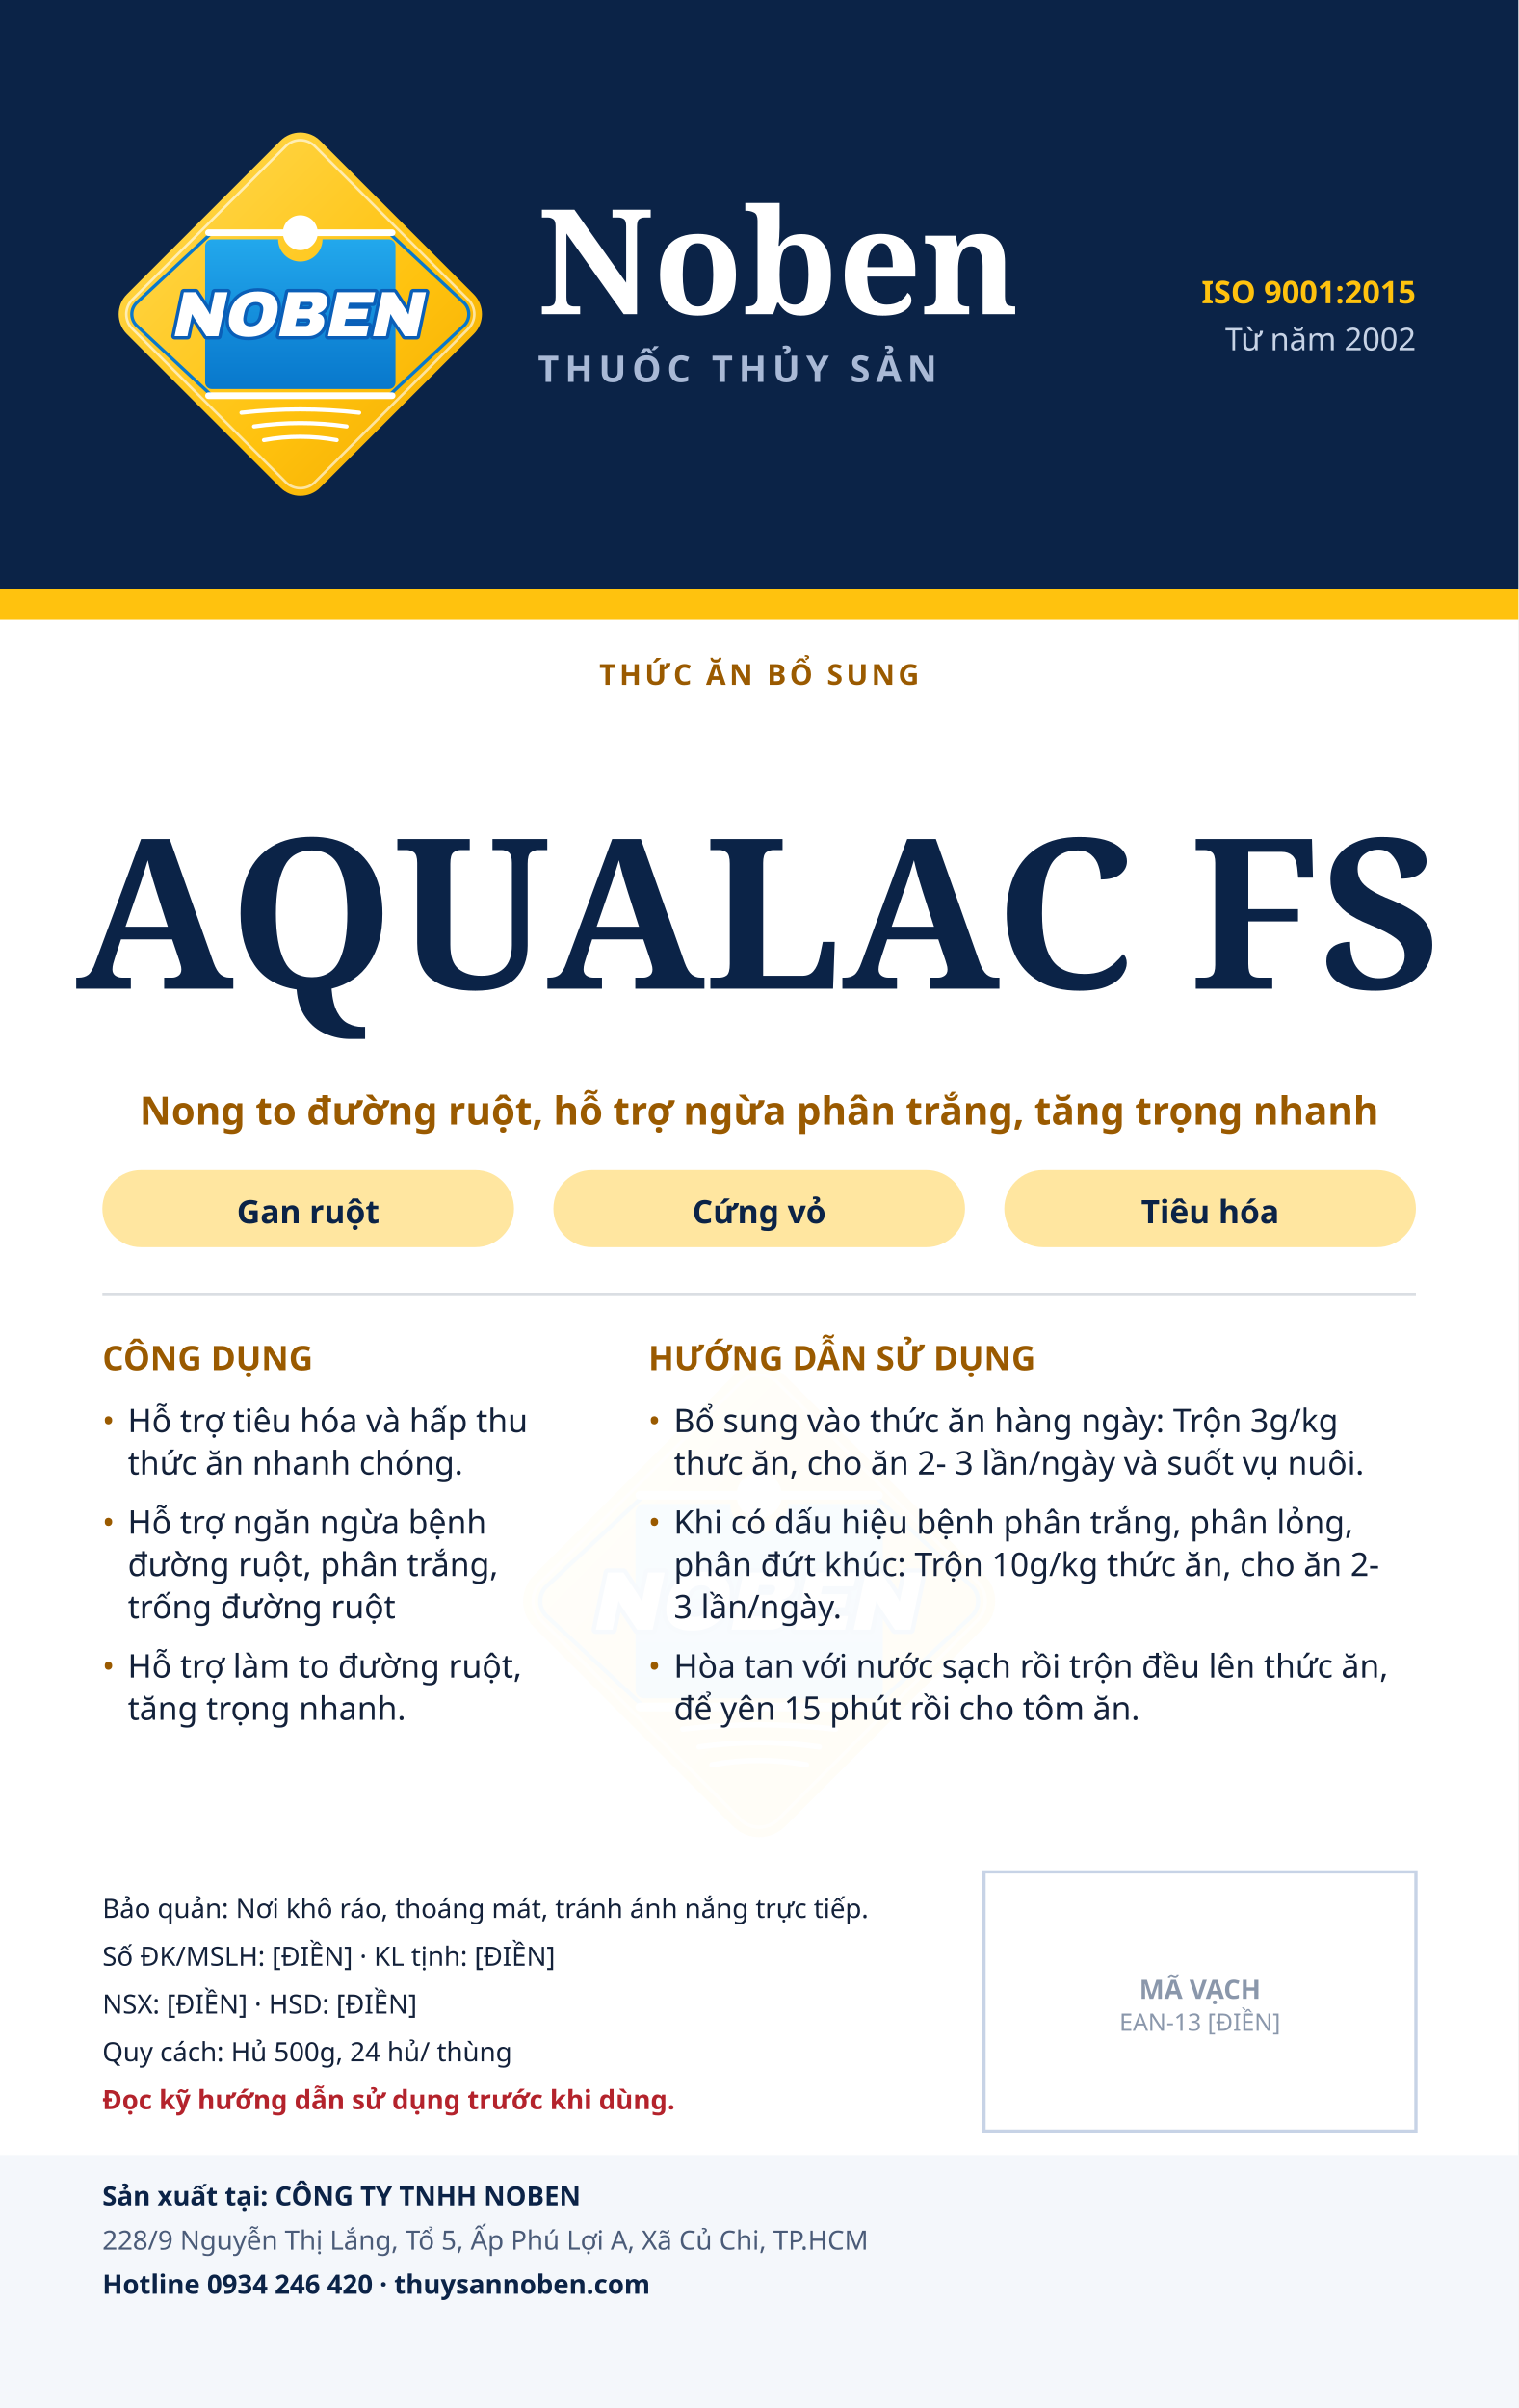
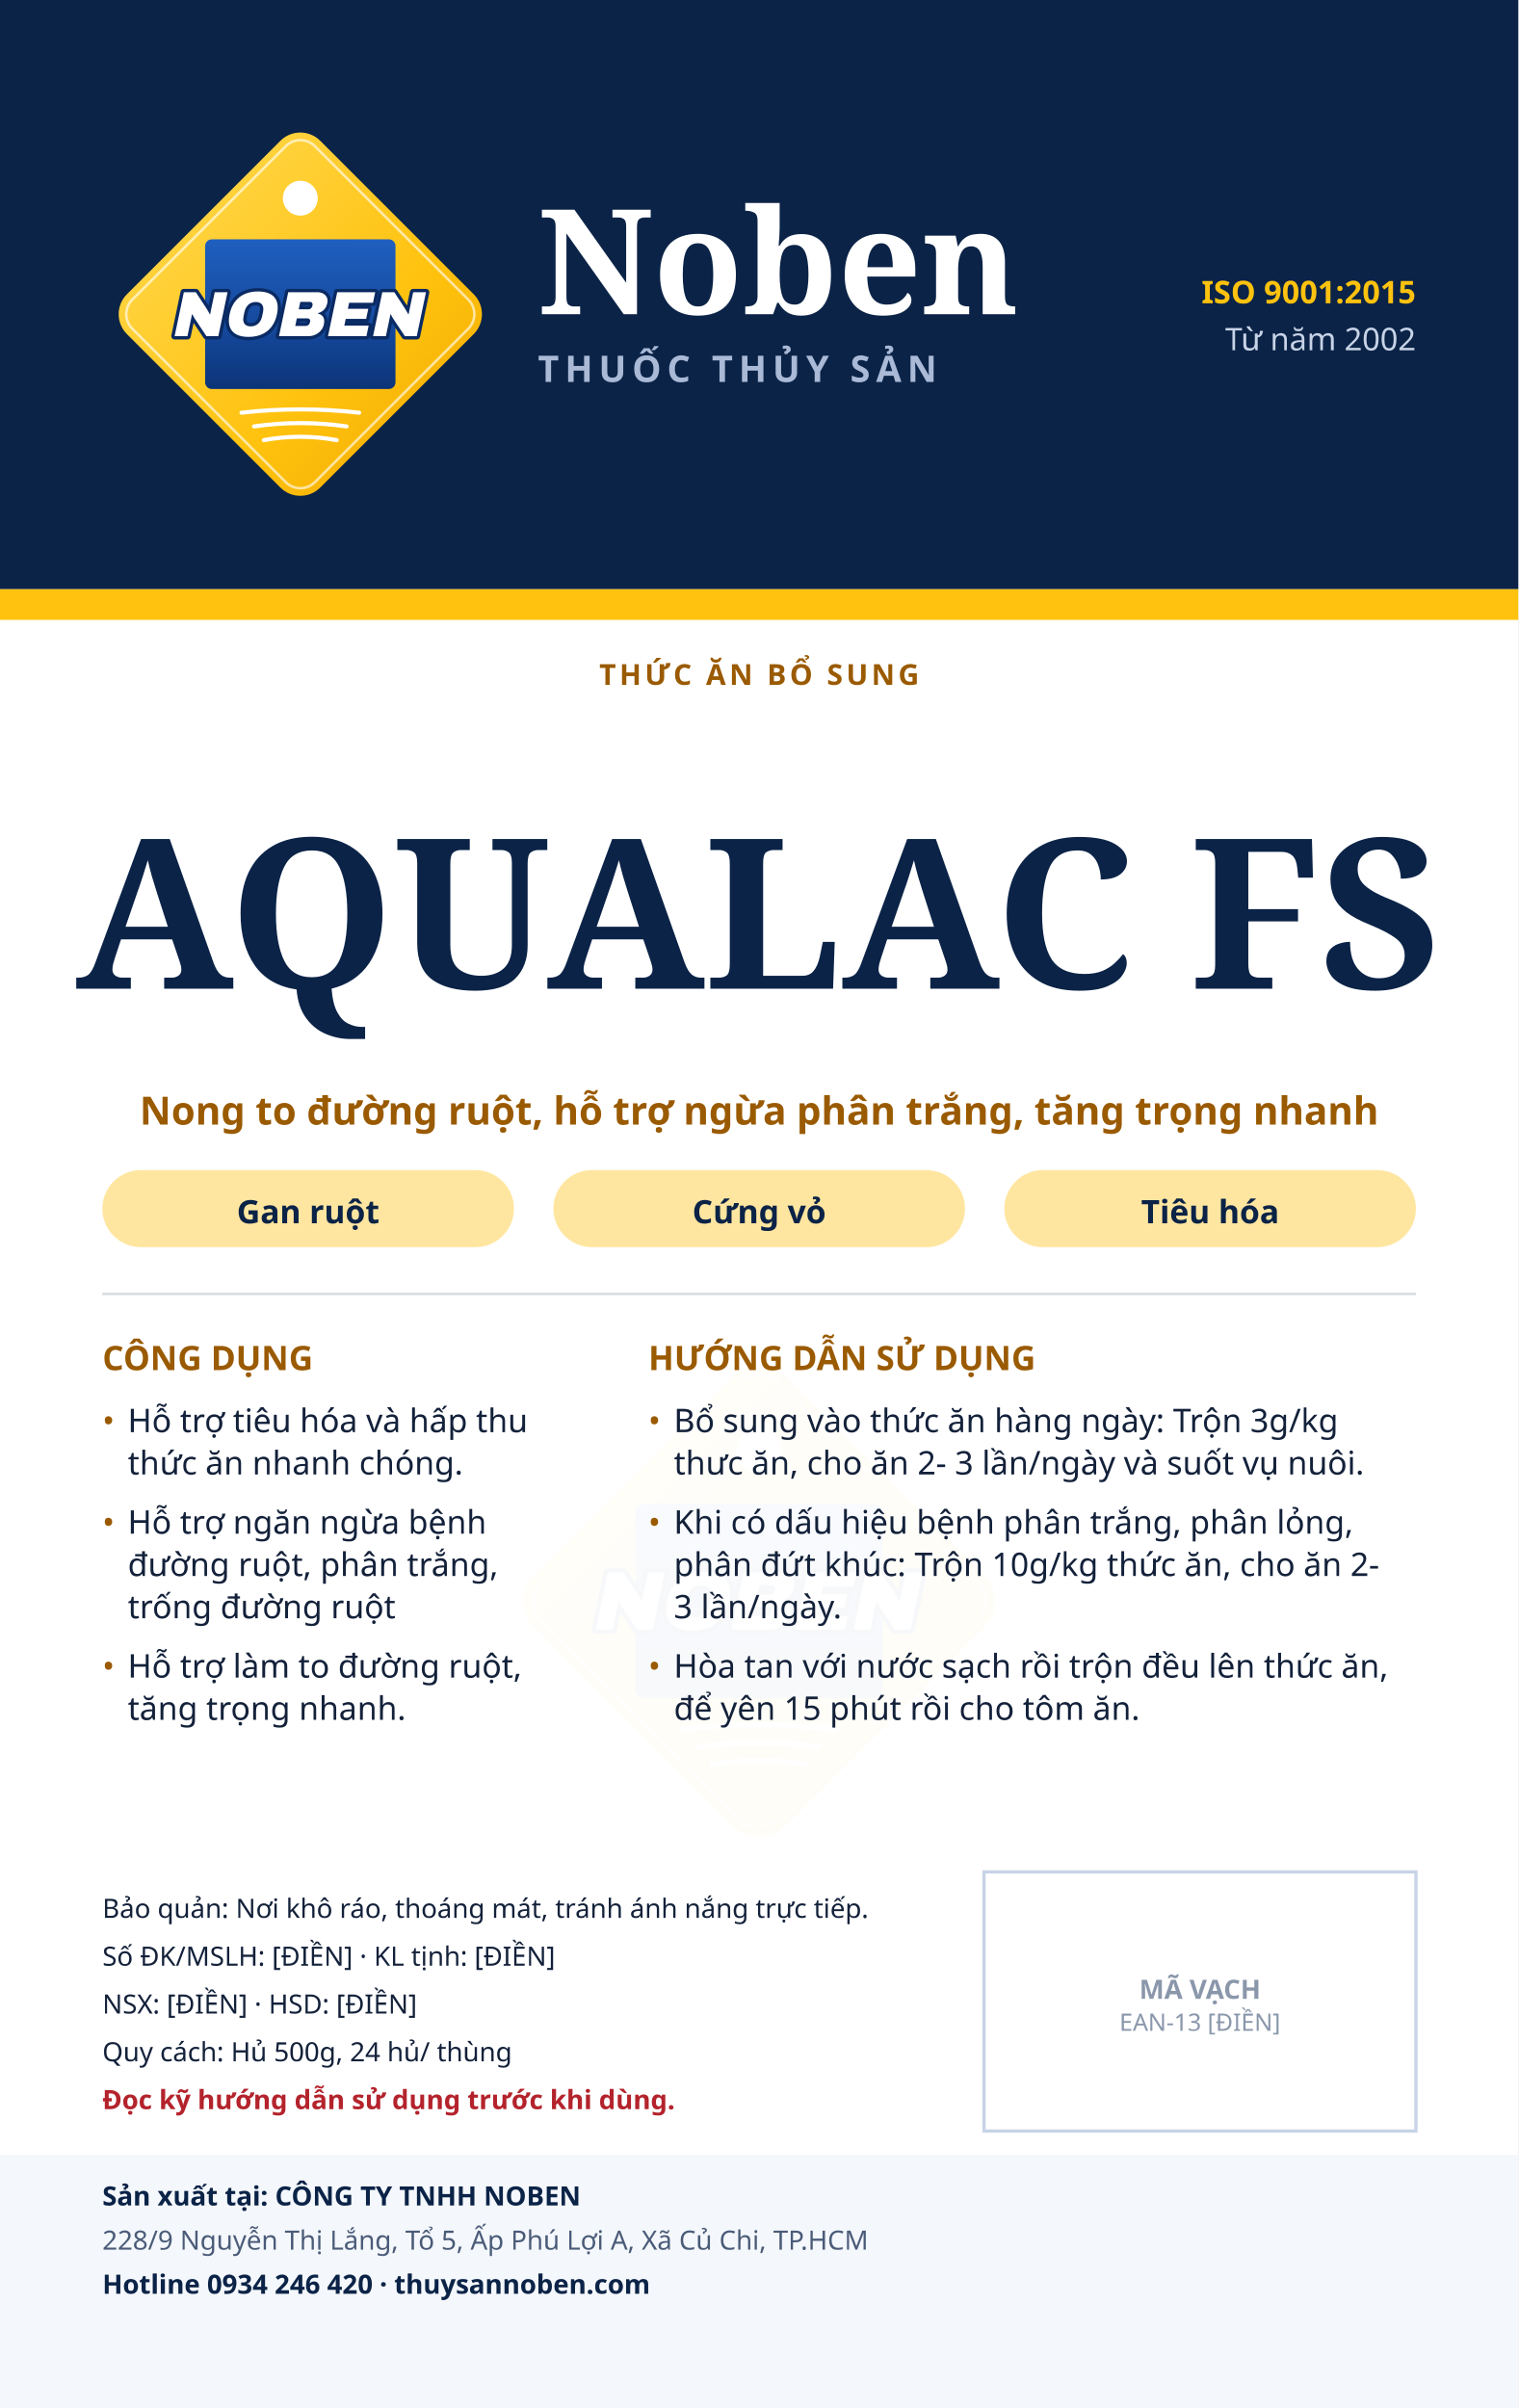
<svg xmlns="http://www.w3.org/2000/svg" xmlns:xlink="http://www.w3.org/1999/xlink" width="116mm" height="183.98mm" viewBox="-3 -3 116 183.98" data-trim="110 177.98" data-tran-le="3" data-an-toan="4.82">
  <defs>
    <clipPath id="nb-trang-giua">
      <rect x="0" y="44.36" width="110" height="117.29" />
    </clipPath>
  </defs>
  <g id="nen">
    <rect x="-3" y="-3" width="116" height="183.98" fill="#ffffff" />
    <rect x="-3" y="161.65" width="116" height="19.33" fill="#f4f7fb" />
    <g opacity="0.035" clip-path="url(#nb-trang-giua)">
      <use href="#nb-mark-art" xlink:href="#nb-mark-art" transform="translate(35.35 99.68) scale(0.07677)" />
    </g>
  </g>
  <g id="dai-thuong-hieu" data-khung="38.09 0 67.09 42.02">
    <rect x="-3" y="-3" width="116" height="45.02" fill="#0b2347" />
    <rect x="-3" y="42.02" width="116" height="2.34" fill="#ffc20e" />
    <text font-family="'Playfair Display ExtraBold', 'Playfair Display', serif" font-weight="800" font-size="11.18" fill="#ffffff" x="38.09" y="21.01">Noben</text>
    <text font-family="'Be Vietnam Pro SemiBold', 'Be Vietnam Pro', sans-serif" font-weight="600" font-size="2.79" fill="#a9b9d6" letter-spacing="0.45" x="38.09" y="26.18">THUỐC THỦY SẢN</text>
    <text font-family="'Be Vietnam Pro SemiBold', 'Be Vietnam Pro', sans-serif" font-weight="600" font-size="2.39" fill="#ffc20e" text-anchor="end" x="105.18" y="20.17">ISO 9001:2015</text>
    <text font-family="'Be Vietnam Pro', sans-serif" font-weight="400" font-size="2.39" fill="#c7d3e6" text-anchor="end" x="105.18" y="23.76">Từ năm 2002</text>
  </g>
  <g id="logo">
    <g transform="translate(4.82 5.88) scale(0.05908)">
      <g id="nb-mark-art">
        <defs>
          <linearGradient id="nb-g" x1="0" y1="0" x2="1" y2="1">
            <stop offset="0" stop-color="#ffdb57" />
            <stop offset=".618" stop-color="#ffc20e" />
            <stop offset="1" stop-color="#f2a900" />
          </linearGradient>
          <linearGradient id="nb-b" x1="0" y1="0" x2="0" y2="1">
-             <stop offset="0" stop-color="#22a8ec" />
-             <stop offset=".618" stop-color="#1289d8" />
-             <stop offset="1" stop-color="#0878cc" />
+             <stop offset="0" stop-color="#1f5fbf" />
+             <stop offset=".618" stop-color="#14479a" />
+             <stop offset="1" stop-color="#0c3478" />
          </linearGradient>
        </defs>
        <path d="M281.79 31.79 L480.21 230.21 A36.47 36.47 0 0 1 480.21 281.79 L281.79 480.21 A36.47 36.47 0 0 1 230.21 480.21 L31.79 281.79 A36.47 36.47 0 0 1 31.79 230.21 L230.21 31.79 A36.47 36.47 0 0 1 281.79 31.79 Z" fill="url(#nb-g)" />
-         <path d="M274.83 38.76 L473.24 237.17 A26.62 26.62 0 0 1 473.24 274.83 L274.83 473.24 A26.62 26.62 0 0 1 237.17 473.24 L38.76 274.83 A26.62 26.62 0 0 1 38.76 237.17 L237.17 38.76 A26.62 26.62 0 0 1 274.83 38.76 Z" fill="none" stroke="#fff" stroke-opacity=".618" stroke-width="3.29" />
-         <path d="M370.48 150.62 L467.36 240.98 A20.53 20.53 0 0 1 467.36 271.02 L370.48 361.38 M141.52 150.62 L44.64 240.98 A20.53 20.53 0 0 0 44.64 271.02 L141.52 361.38" fill="none" stroke="#0878cc" stroke-width="4.18" stroke-linejoin="round" stroke-linecap="round" />
-         <rect x="132.91" y="146.31" width="246.19" height="8.61" rx="4.31" fill="#fff" />
-         <rect x="132.91" y="357.08" width="246.19" height="8.61" rx="4.31" fill="#fff" />
-         <path d="M141.52 159.23 H227.33 A28.67 28.67 0 0 0 284.67 159.23 H370.48 A8.61 8.61 0 0 1 379.09 167.84 V344.16 A8.61 8.61 0 0 1 370.48 352.77 H141.52 A8.61 8.61 0 0 1 132.91 344.16 V167.84 A8.61 8.61 0 0 1 141.52 159.23 Z" fill="url(#nb-b)" />
-         <circle cx="256" cy="150.62" r="22.54" fill="#fff" />
+         <path d="M274.83 38.76 L473.24 237.17 A26.62 26.62 0 0 1 473.24 274.83 L274.83 473.24 A26.62 26.62 0 0 1 237.17 473.24 L38.76 274.83 A26.62 26.62 0 0 1 38.76 237.17 L237.17 38.76 A26.62 26.62 0 0 1 274.83 38.76 Z" fill="none" stroke="#ffffff" stroke-opacity=".618" stroke-width="3.29" />
+         <path d="M141.52 159.23 H370.48 A8.61 8.61 0 0 1 379.09 167.84 V344.16 A8.61 8.61 0 0 1 370.48 352.77 H141.52 A8.61 8.61 0 0 1 132.91 344.16 V167.84 A8.61 8.61 0 0 1 141.52 159.23 Z" fill="url(#nb-b)" />
+         <circle cx="256" cy="106.02" r="22.54" fill="#ffffff" />
        <g transform="translate(93.46 284.39) scale(0.89704)">
-           <g fill="none" stroke="#0a5fb8" stroke-width="9.6" stroke-linejoin="round">
+           <g fill="none" stroke="#0a2a63" stroke-width="9.6" stroke-linejoin="round">
            <path transform="translate(-6.81 0)" d="M6.808 0.0 20.1 -63.296H37.396L52.312 -40.572Q52.947 -39.652 53.96 -37.904Q54.973 -36.156 56.022 -34.362Q57.071 -32.568 57.575 -31.464L58.074 -31.648Q58.523 -34.224 59.054 -36.754Q59.586 -39.284 59.856 -40.572L64.628 -63.296H83.12L69.828 0.0H52.624L35.765 -25.3Q34.587 -27.14 33.802 -28.658Q33.017 -30.176 32.295 -31.556L31.796 -31.372Q31.521 -29.624 31.154 -27.876Q30.787 -26.128 30.613 -25.3L25.3 0.0Z " />
            <path transform="translate(-7.2 0)" d="M113.676 1.104Q102.912 1.104 96.049 -2.576Q89.186 -6.256 86.674 -13.57Q84.162 -20.884 86.422 -31.648Q88.702 -42.504 94.276 -49.772Q99.85 -57.04 108.259 -60.72Q116.668 -64.4 127.432 -64.4Q138.288 -64.4 145.151 -60.72Q152.014 -57.04 154.536 -49.772Q157.058 -42.504 154.778 -31.648Q152.518 -20.884 146.934 -13.57Q141.35 -6.256 132.941 -2.576Q124.532 1.104 113.676 1.104ZM116.864 -14.076Q120.176 -14.076 122.928 -15.134Q125.68 -16.192 127.788 -18.124Q129.896 -20.056 131.294 -22.77Q132.692 -25.484 133.368 -28.704L134.604 -34.592Q135.281 -37.812 135.022 -40.526Q134.764 -43.24 133.468 -45.172Q132.172 -47.104 129.864 -48.162Q127.556 -49.22 124.244 -49.22Q120.932 -49.22 118.18 -48.162Q115.428 -47.104 113.366 -45.172Q111.304 -43.24 109.906 -40.526Q108.509 -37.812 107.832 -34.592L106.596 -28.704Q105.92 -25.484 106.178 -22.77Q106.436 -20.056 107.686 -18.124Q108.936 -16.192 111.244 -15.134Q113.552 -14.076 116.864 -14.076Z " />
            <path transform="translate(-7.59 0)" d="M158.08 0.0 171.372 -63.296H213.508Q218.292 -63.296 221.833 -61.318Q225.373 -59.34 227.031 -55.844Q228.689 -52.348 227.723 -47.748Q226.757 -43.148 224.667 -40.204Q222.577 -37.26 219.827 -35.558Q217.078 -33.856 214.052 -33.028L213.975 -32.66Q217.132 -31.924 219.469 -30.13Q221.807 -28.336 222.786 -25.116Q223.766 -21.896 222.704 -16.836Q221.641 -11.776 218.365 -8.004Q215.089 -4.232 210.504 -2.116Q205.92 0.0 200.768 0.0ZM181.503 -14.72H196.959Q199.075 -14.72 200.672 -16.192Q202.269 -17.664 202.888 -20.608Q203.177 -21.988 202.821 -23.138Q202.464 -24.288 201.542 -24.932Q200.619 -25.576 199.239 -25.576H183.783ZM186.526 -38.64H200.51Q201.982 -38.64 203.139 -39.33Q204.296 -40.02 205.165 -41.308Q206.033 -42.596 206.439 -44.528Q206.864 -46.552 205.783 -47.978Q204.703 -49.404 202.771 -49.404H188.787Z " />
            <path transform="translate(-7.8 0)" d="M228.932 0.0 242.224 -63.296H296.964L293.776 -48.116H259.368L257.533 -39.376H286.973L283.92 -24.84H254.48L252.452 -15.18H287.504L284.316 0.0Z " />
            <path transform="translate(-8 0)" d="M294.08 0.0 307.372 -63.296H324.668L339.584 -40.572Q340.219 -39.652 341.232 -37.904Q342.245 -36.156 343.294 -34.362Q344.343 -32.568 344.847 -31.464L345.346 -31.648Q345.795 -34.224 346.326 -36.754Q346.858 -39.284 347.128 -40.572L351.9 -63.296H370.392L357.1 0.0H339.896L323.037 -25.3Q321.859 -27.14 321.074 -28.658Q320.289 -30.176 319.567 -31.556L319.068 -31.372Q318.793 -29.624 318.426 -27.876Q318.059 -26.128 317.885 -25.3L312.572 0.0Z" />
          </g>
-           <g fill="#fff">
+           <g fill="#ffffff">
            <path transform="translate(-6.81 0)" d="M6.808 0.0 20.1 -63.296H37.396L52.312 -40.572Q52.947 -39.652 53.96 -37.904Q54.973 -36.156 56.022 -34.362Q57.071 -32.568 57.575 -31.464L58.074 -31.648Q58.523 -34.224 59.054 -36.754Q59.586 -39.284 59.856 -40.572L64.628 -63.296H83.12L69.828 0.0H52.624L35.765 -25.3Q34.587 -27.14 33.802 -28.658Q33.017 -30.176 32.295 -31.556L31.796 -31.372Q31.521 -29.624 31.154 -27.876Q30.787 -26.128 30.613 -25.3L25.3 0.0Z " />
            <path transform="translate(-7.2 0)" d="M113.676 1.104Q102.912 1.104 96.049 -2.576Q89.186 -6.256 86.674 -13.57Q84.162 -20.884 86.422 -31.648Q88.702 -42.504 94.276 -49.772Q99.85 -57.04 108.259 -60.72Q116.668 -64.4 127.432 -64.4Q138.288 -64.4 145.151 -60.72Q152.014 -57.04 154.536 -49.772Q157.058 -42.504 154.778 -31.648Q152.518 -20.884 146.934 -13.57Q141.35 -6.256 132.941 -2.576Q124.532 1.104 113.676 1.104ZM116.864 -14.076Q120.176 -14.076 122.928 -15.134Q125.68 -16.192 127.788 -18.124Q129.896 -20.056 131.294 -22.77Q132.692 -25.484 133.368 -28.704L134.604 -34.592Q135.281 -37.812 135.022 -40.526Q134.764 -43.24 133.468 -45.172Q132.172 -47.104 129.864 -48.162Q127.556 -49.22 124.244 -49.22Q120.932 -49.22 118.18 -48.162Q115.428 -47.104 113.366 -45.172Q111.304 -43.24 109.906 -40.526Q108.509 -37.812 107.832 -34.592L106.596 -28.704Q105.92 -25.484 106.178 -22.77Q106.436 -20.056 107.686 -18.124Q108.936 -16.192 111.244 -15.134Q113.552 -14.076 116.864 -14.076Z " />
            <path transform="translate(-7.59 0)" d="M158.08 0.0 171.372 -63.296H213.508Q218.292 -63.296 221.833 -61.318Q225.373 -59.34 227.031 -55.844Q228.689 -52.348 227.723 -47.748Q226.757 -43.148 224.667 -40.204Q222.577 -37.26 219.827 -35.558Q217.078 -33.856 214.052 -33.028L213.975 -32.66Q217.132 -31.924 219.469 -30.13Q221.807 -28.336 222.786 -25.116Q223.766 -21.896 222.704 -16.836Q221.641 -11.776 218.365 -8.004Q215.089 -4.232 210.504 -2.116Q205.92 0.0 200.768 0.0ZM181.503 -14.72H196.959Q199.075 -14.72 200.672 -16.192Q202.269 -17.664 202.888 -20.608Q203.177 -21.988 202.821 -23.138Q202.464 -24.288 201.542 -24.932Q200.619 -25.576 199.239 -25.576H183.783ZM186.526 -38.64H200.51Q201.982 -38.64 203.139 -39.33Q204.296 -40.02 205.165 -41.308Q206.033 -42.596 206.439 -44.528Q206.864 -46.552 205.783 -47.978Q204.703 -49.404 202.771 -49.404H188.787Z " />
            <path transform="translate(-7.8 0)" d="M228.932 0.0 242.224 -63.296H296.964L293.776 -48.116H259.368L257.533 -39.376H286.973L283.92 -24.84H254.48L252.452 -15.18H287.504L284.316 0.0Z " />
            <path transform="translate(-8 0)" d="M294.08 0.0 307.372 -63.296H324.668L339.584 -40.572Q340.219 -39.652 341.232 -37.904Q342.245 -36.156 343.294 -34.362Q344.343 -32.568 344.847 -31.464L345.346 -31.648Q345.795 -34.224 346.326 -36.754Q346.858 -39.284 347.128 -40.572L351.9 -63.296H370.392L357.1 0.0H339.896L323.037 -25.3Q321.859 -27.14 321.074 -28.658Q320.289 -30.176 319.567 -31.556L319.068 -31.372Q318.793 -29.624 318.426 -27.876Q318.059 -26.128 317.885 -25.3L312.572 0.0Z" />
          </g>
        </g>
-         <path d="M179.92 383.41 Q256 374.8 332.08 383.41 M196.19 401.13 Q256 392.52 315.81 401.13 M208.98 418.85 Q256 410.24 303.02 418.85" fill="none" stroke="#fff" stroke-width="5.32" stroke-linecap="round" />
+         <path d="M179.92 383.41 Q256 374.8 332.08 383.41 M196.19 401.13 Q256 392.52 315.81 401.13 M208.98 418.85 Q256 410.24 303.02 418.85" fill="none" stroke="#ffffff" stroke-width="5.32" stroke-linecap="round" />
      </g>
    </g>
  </g>
  <g id="ten-san-pham" data-khung="4.82 44.36 100.36 54.29">
    <text font-family="'Be Vietnam Pro SemiBold', 'Be Vietnam Pro', sans-serif" font-weight="600" font-size="2.2" fill="#9a5a00" text-anchor="middle" letter-spacing="0.26">
      <tspan x="55" y="49.33">THỨC ĂN BỔ SUNG</tspan>
    </text>
    <text font-family="'Playfair Display ExtraBold', 'Playfair Display', serif" font-weight="800" font-size="16.02" fill="#0b2347" text-anchor="middle">
      <tspan x="55" y="72.54">AQUALAC FS</tspan>
    </text>
    <text font-family="'Be Vietnam Pro SemiBold', 'Be Vietnam Pro', sans-serif" font-weight="600" font-size="2.97" fill="#9a5a00" text-anchor="middle">
      <tspan x="55" y="82.92">Nong to đường ruột, hỗ trợ ngừa phân trắng, tăng trọng nhanh</tspan>
    </text>
    <rect x="4.82" y="86.4" width="31.45" height="5.89" rx="2.95" fill="#ffe6a0" />
    <text font-family="'Be Vietnam Pro SemiBold', 'Be Vietnam Pro', sans-serif" font-weight="600" font-size="2.47" fill="#0b2347" text-anchor="middle">
      <tspan x="20.54" y="90.46">Gan ruột</tspan>
    </text>
    <rect x="39.28" y="86.4" width="31.45" height="5.89" rx="2.95" fill="#ffe6a0" />
    <text font-family="'Be Vietnam Pro SemiBold', 'Be Vietnam Pro', sans-serif" font-weight="600" font-size="2.47" fill="#0b2347" text-anchor="middle">
      <tspan x="55" y="90.46">Cứng vỏ</tspan>
    </text>
    <rect x="73.73" y="86.4" width="31.45" height="5.89" rx="2.95" fill="#ffe6a0" />
    <text font-family="'Be Vietnam Pro SemiBold', 'Be Vietnam Pro', sans-serif" font-weight="600" font-size="2.47" fill="#0b2347" text-anchor="middle">
      <tspan x="89.46" y="90.46">Tiêu hóa</tspan>
    </text>
  </g>
  <g id="cong-dung" data-khung="4.82 98.65 36.25 30.43">
    <line x1="4.82" y1="95.86" x2="105.18" y2="95.86" stroke="#0b2347" stroke-opacity="0.15" stroke-width="0.2" />
    <text font-family="'Be Vietnam Pro SemiBold', 'Be Vietnam Pro', sans-serif" font-weight="600" font-size="2.58" fill="#9a5a00">
      <tspan x="4.82" y="101.68">CÔNG DỤNG</tspan>
    </text>
    <text font-family="'Be Vietnam Pro', sans-serif" font-weight="400" font-size="2.48" fill="#9a5a00" x="4.82" y="106.42">•</text>
    <text font-family="'Be Vietnam Pro', sans-serif" font-weight="400" font-size="2.48" fill="#13213a">
      <tspan x="6.76" y="106.42">Hỗ trợ tiêu hóa và hấp thu</tspan>
      <tspan x="6.76" y="109.65">thức ăn nhanh chóng.</tspan>
    </text>
    <text font-family="'Be Vietnam Pro', sans-serif" font-weight="400" font-size="2.48" fill="#9a5a00" x="4.82" y="114.18">•</text>
    <text font-family="'Be Vietnam Pro', sans-serif" font-weight="400" font-size="2.48" fill="#13213a">
      <tspan x="6.76" y="114.18">Hỗ trợ ngăn ngừa bệnh</tspan>
      <tspan x="6.76" y="117.41">đường ruột, phân trắng,</tspan>
      <tspan x="6.76" y="120.64">trống đường ruột</tspan>
    </text>
    <text font-family="'Be Vietnam Pro', sans-serif" font-weight="400" font-size="2.48" fill="#9a5a00" x="4.82" y="125.17">•</text>
    <text font-family="'Be Vietnam Pro', sans-serif" font-weight="400" font-size="2.48" fill="#13213a">
      <tspan x="6.76" y="125.17">Hỗ trợ làm to đường ruột,</tspan>
      <tspan x="6.76" y="128.4">tăng trọng nhanh.</tspan>
    </text>
  </g>
  <g id="huong-dan" data-khung="46.53 98.65 58.65 30.43">
    <text font-family="'Be Vietnam Pro SemiBold', 'Be Vietnam Pro', sans-serif" font-weight="600" font-size="2.58" fill="#9a5a00">
      <tspan x="46.53" y="101.68">HƯỚNG DẪN SỬ DỤNG</tspan>
    </text>
    <text font-family="'Be Vietnam Pro', sans-serif" font-weight="400" font-size="2.48" fill="#9a5a00" x="46.53" y="106.42">•</text>
    <text font-family="'Be Vietnam Pro', sans-serif" font-weight="400" font-size="2.48" fill="#13213a">
      <tspan x="48.48" y="106.42">Bổ sung vào thức ăn hàng ngày: Trộn 3g/kg</tspan>
      <tspan x="48.48" y="109.65">thưc ăn, cho ăn 2- 3 lần/ngày và suốt vụ nuôi.</tspan>
    </text>
    <text font-family="'Be Vietnam Pro', sans-serif" font-weight="400" font-size="2.48" fill="#9a5a00" x="46.53" y="114.18">•</text>
    <text font-family="'Be Vietnam Pro', sans-serif" font-weight="400" font-size="2.48" fill="#13213a">
      <tspan x="48.48" y="114.18">Khi có dấu hiệu bệnh phân trắng, phân lỏng,</tspan>
      <tspan x="48.48" y="117.41">phân đứt khúc: Trộn 10g/kg thức ăn, cho ăn 2-</tspan>
      <tspan x="48.48" y="120.64">3 lần/ngày.</tspan>
    </text>
    <text font-family="'Be Vietnam Pro', sans-serif" font-weight="400" font-size="2.48" fill="#9a5a00" x="46.53" y="125.17">•</text>
    <text font-family="'Be Vietnam Pro', sans-serif" font-weight="400" font-size="2.48" fill="#13213a">
      <tspan x="48.48" y="125.17">Hòa tan với nước sạch rồi trộn đều lên thức ăn,</tspan>
      <tspan x="48.48" y="128.4">để yên 15 phút rồi cho tôm ăn.</tspan>
    </text>
  </g>
  <g id="thanh-phan">
</g>
  <g id="phap-ly" data-khung="4.82 140.02 100.36 33.14">
    <text font-family="'Be Vietnam Pro', sans-serif" font-weight="400" font-size="2.03" fill="#13213a">
      <tspan x="4.82" y="143.53">Bảo quản: Nơi khô ráo, thoáng mát, tránh ánh nắng trực tiếp.</tspan>
    </text>
    <text font-family="'Be Vietnam Pro', sans-serif" font-weight="400" font-size="2.03" fill="#13213a">
      <tspan x="4.82" y="147.19">Số ĐK/MSLH: [ĐIỀN] · KL tịnh: [ĐIỀN]</tspan>
    </text>
    <text font-family="'Be Vietnam Pro', sans-serif" font-weight="400" font-size="2.03" fill="#13213a">
      <tspan x="4.82" y="150.84">NSX: [ĐIỀN] · HSD: [ĐIỀN]</tspan>
    </text>
    <text font-family="'Be Vietnam Pro', sans-serif" font-weight="400" font-size="2.03" fill="#13213a">
      <tspan x="4.82" y="154.49">Quy cách: Hủ 500g, 24 hủ/ thùng</tspan>
    </text>
    <text font-family="'Be Vietnam Pro SemiBold', 'Be Vietnam Pro', sans-serif" font-weight="600" font-size="2.03" fill="#b4232c">
      <tspan x="4.82" y="158.15">Đọc kỹ hướng dẫn sử dụng trước khi dùng.</tspan>
    </text>
    <text font-family="'Be Vietnam Pro SemiBold', 'Be Vietnam Pro', sans-serif" font-weight="600" font-size="2.03" fill="#0b2347">
      <tspan x="4.82" y="165.51">Sản xuất tại: CÔNG TY TNHH NOBEN</tspan>
    </text>
    <text font-family="'Be Vietnam Pro', sans-serif" font-weight="400" font-size="2.03" fill="#4a5b78">
      <tspan x="4.82" y="168.88">228/9 Nguyễn Thị Lắng, Tổ 5, Ấp Phú Lợi A, Xã Củ Chi, TP.HCM</tspan>
    </text>
    <text font-family="'Be Vietnam Pro SemiBold', 'Be Vietnam Pro', sans-serif" font-weight="600" font-size="2.03" fill="#0b2347">
      <tspan x="4.82" y="172.25">Hotline 0934 246 420 · thuysannoben.com</tspan>
    </text>
  </g>
  <g id="ma-vach" data-khung="72.18 140.02 33 19.8">
    <rect x="72.18" y="140.02" width="33" height="19.8" fill="#ffffff" stroke="#c7d3e6" stroke-width="0.25" />
    <text font-family="'Be Vietnam Pro SemiBold', 'Be Vietnam Pro', sans-serif" font-weight="600" font-size="2.03" fill="#8a97ab" text-anchor="middle" x="88.68" y="149.72">MÃ VẠCH</text>
    <text font-family="'Be Vietnam Pro', sans-serif" font-weight="400" font-size="1.83" fill="#8a97ab" text-anchor="middle" x="88.68" y="152.16">EAN-13 [ĐIỀN]</text>
  </g>
  <g id="vung-an-toan" display="none">
    <rect x="-3" y="-3" width="116" height="183.98" fill="none" stroke="#e6007e" stroke-width="0.2" />
    <rect x="0" y="0" width="110" height="177.98" fill="none" stroke="#00a0e9" stroke-width="0.25" />
    <rect x="4.82" y="4.82" width="100.36" height="168.34" fill="none" stroke="#2fb34a" stroke-width="0.2" stroke-dasharray="1 1" />
    <line x1="0" y1="110" x2="110" y2="110" stroke="#ffc20e" stroke-width="0.2" stroke-dasharray="2 1" />
  </g>
</svg>
